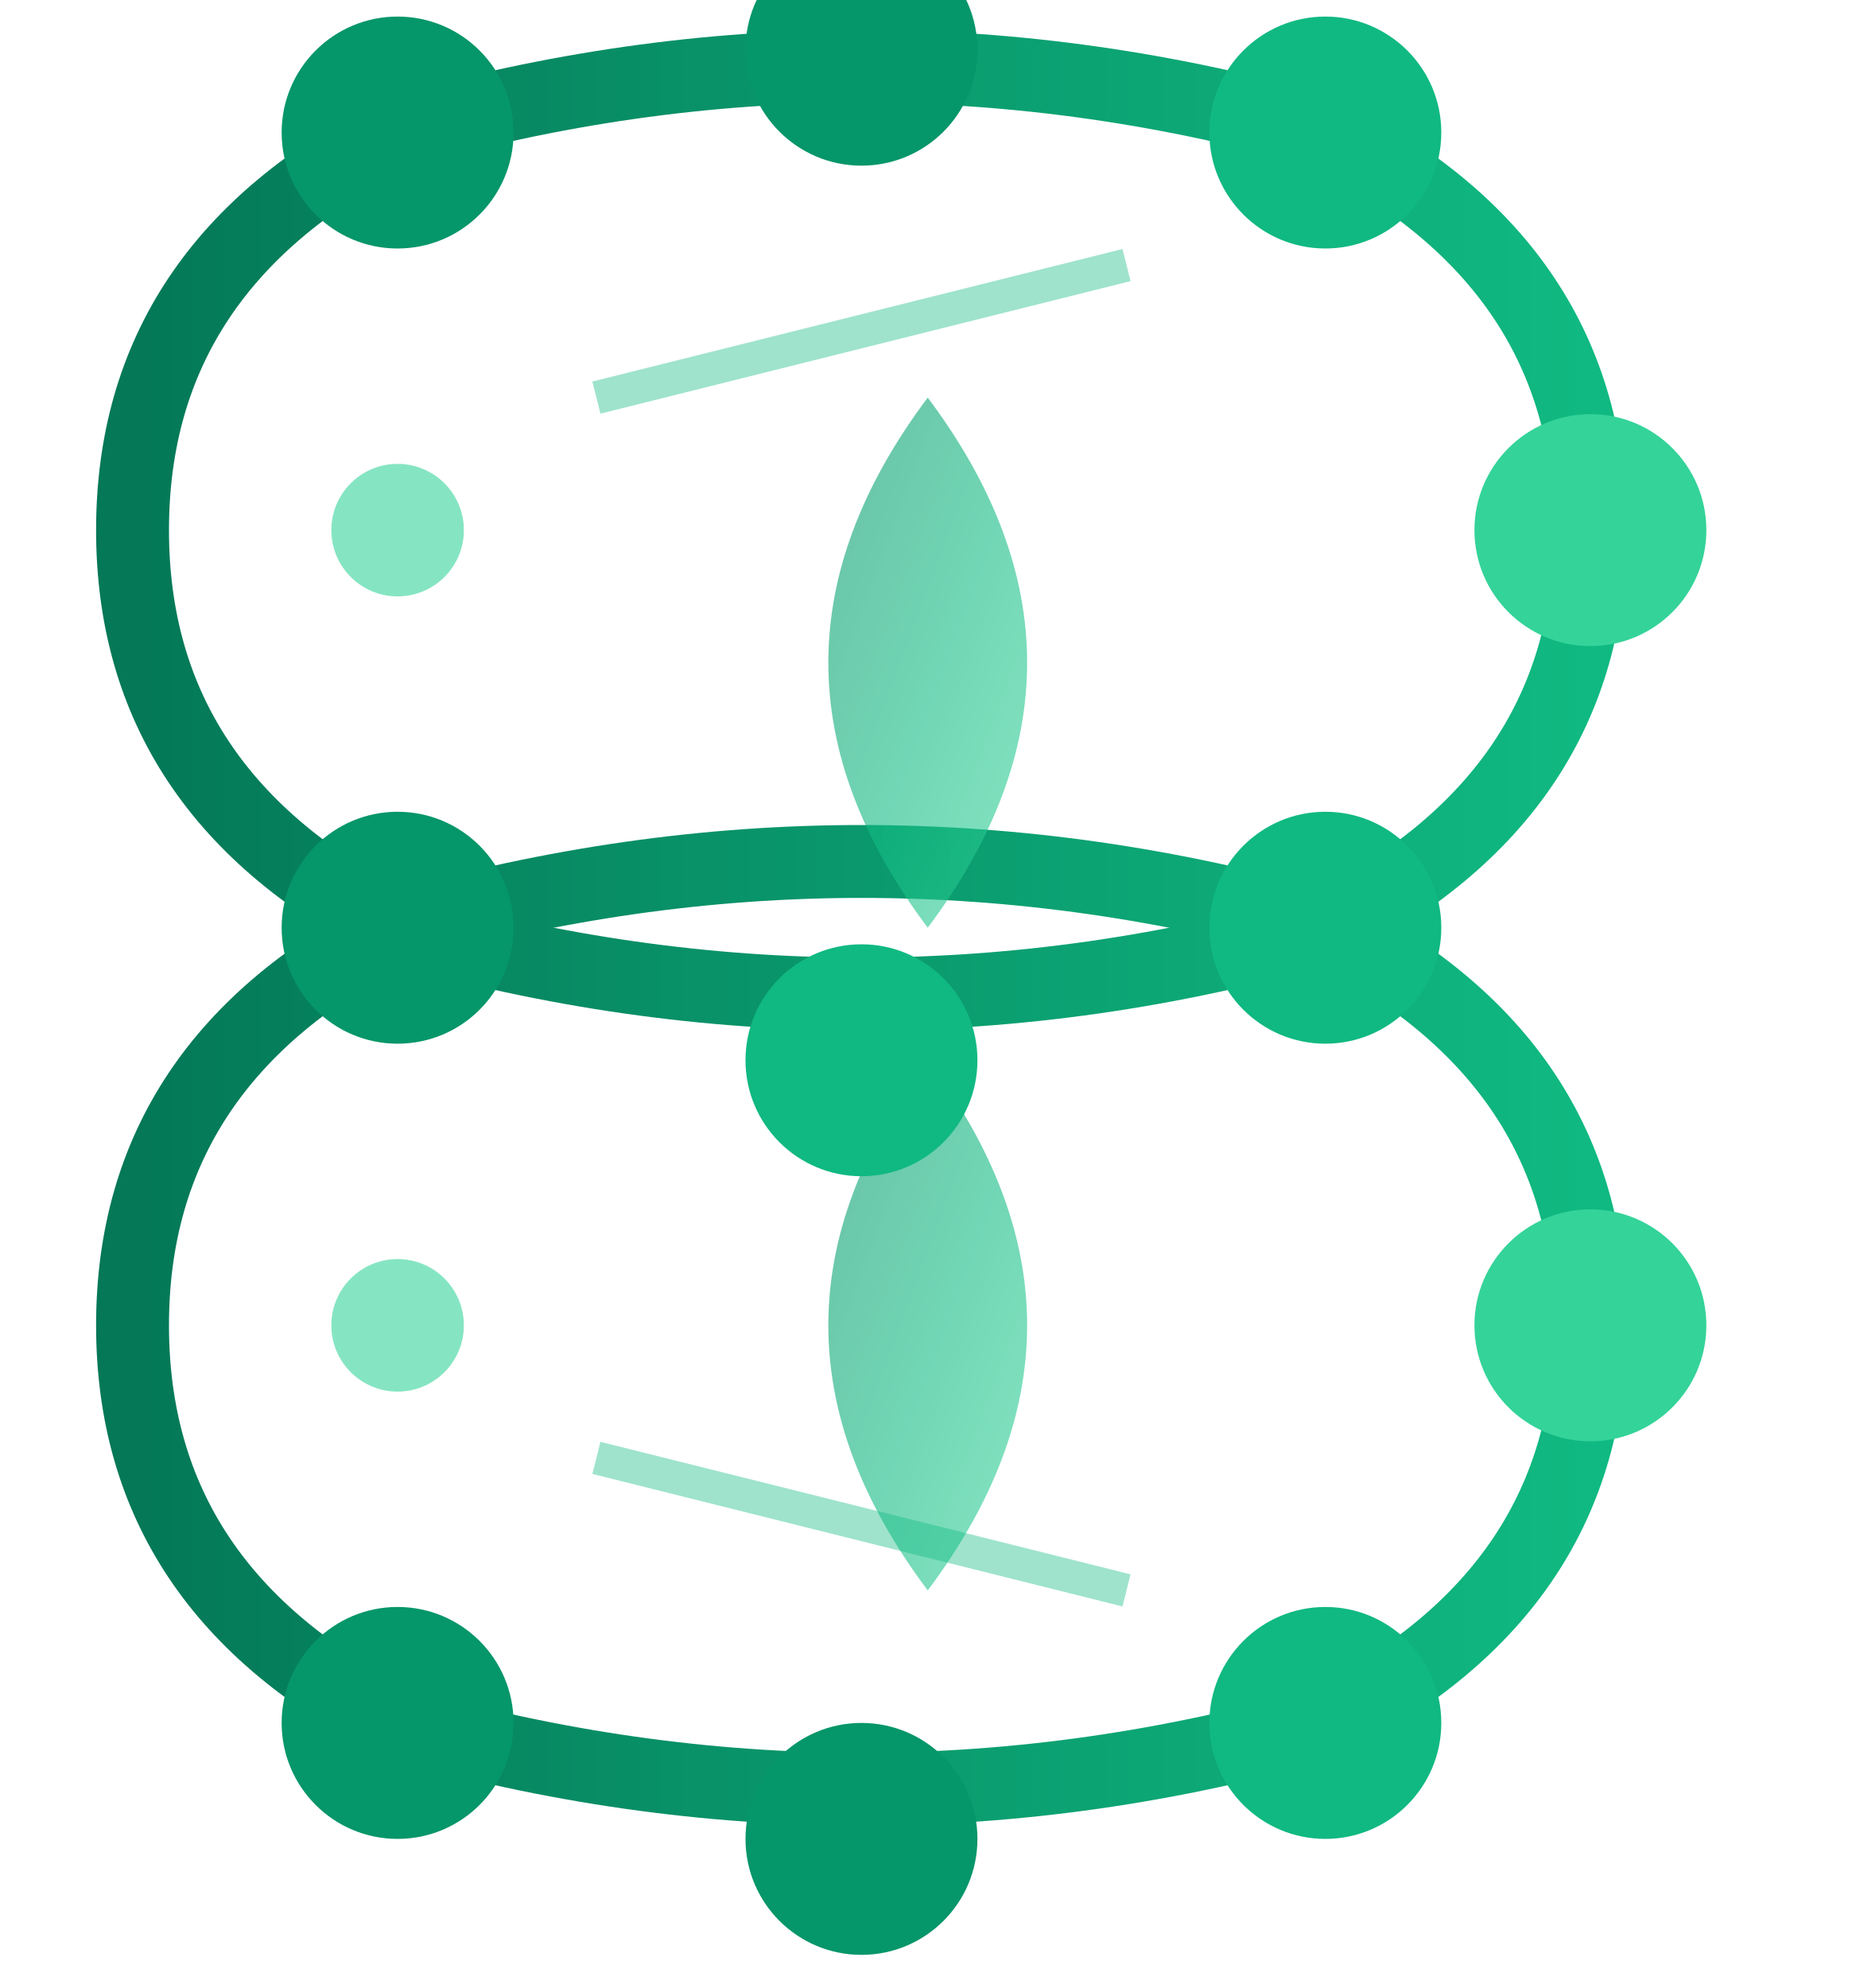
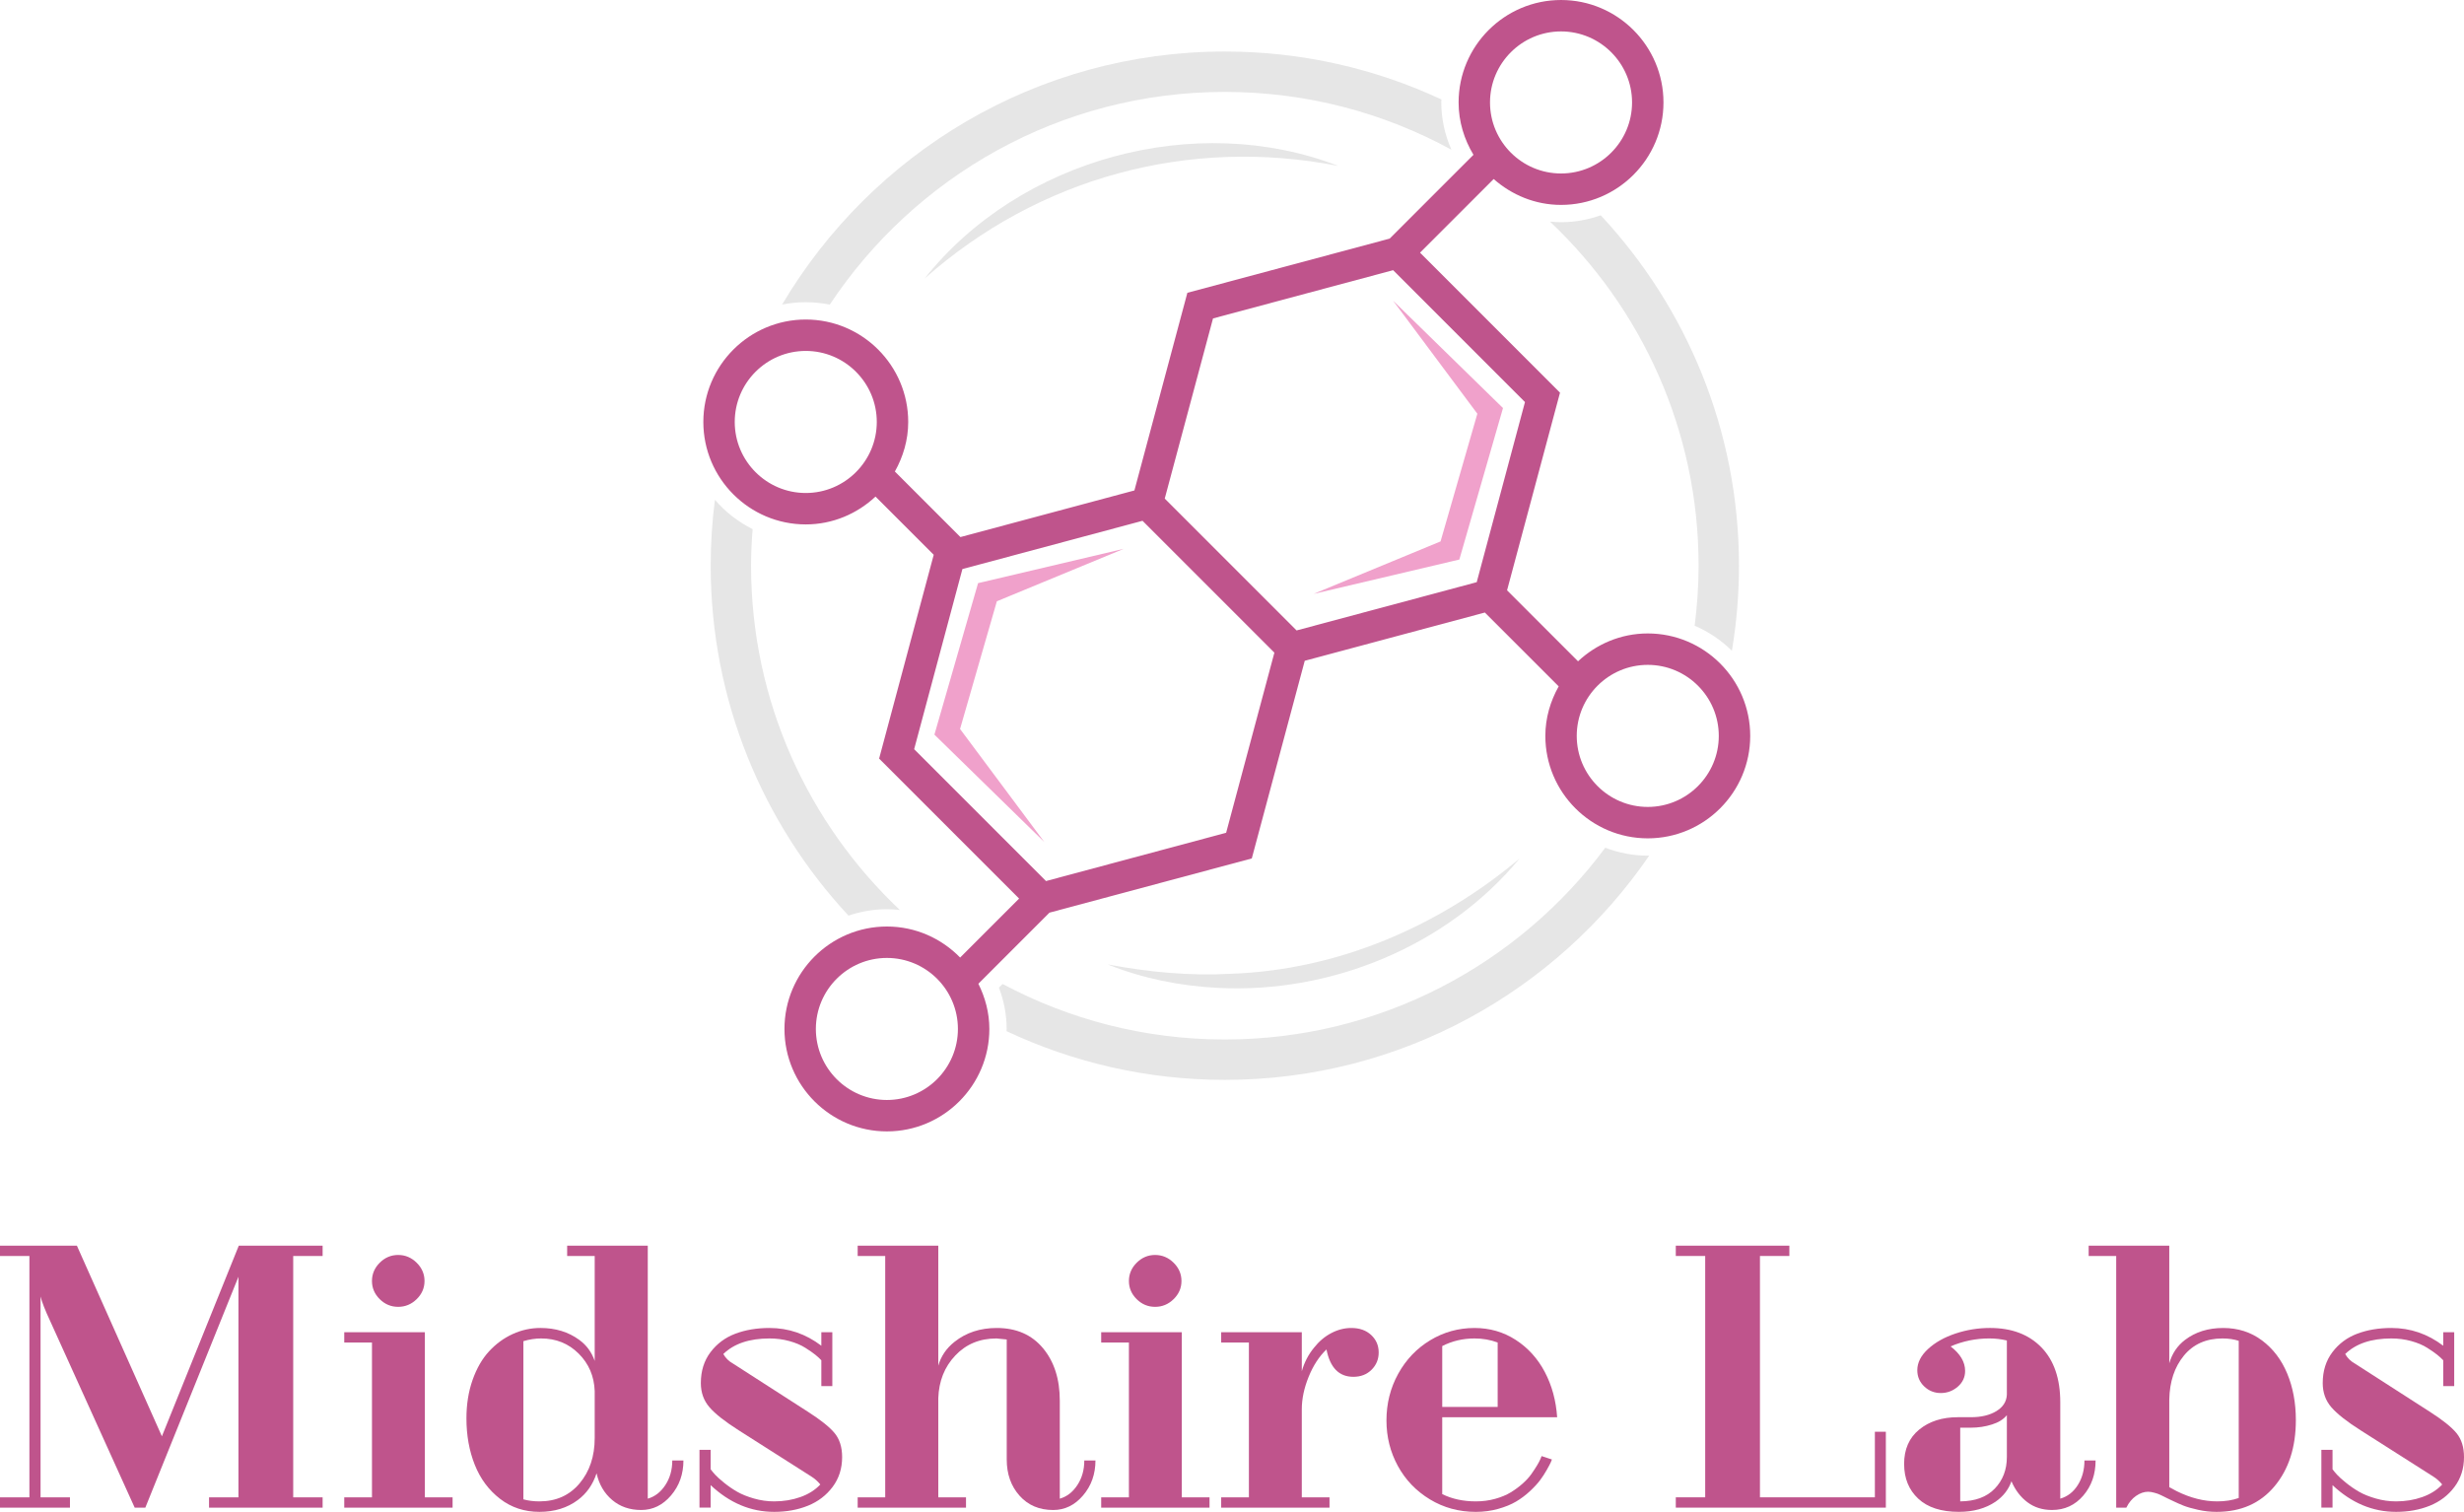
- <svg xmlns="http://www.w3.org/2000/svg" width="56" height="60" viewBox="0 0 56 60" fill="none" aria-label="Regen Peptides">
+ <svg xmlns="http://www.w3.org/2000/svg" id="Layer_2" viewBox="0 0 427.148 262.073">
  <defs>
-     <linearGradient id="rgGrad" x1="0%" y1="0%" x2="100%" y2="100%">
-       <stop offset="0%" stop-color="#059669" />
-       <stop offset="50%" stop-color="#10B981" />
-       <stop offset="100%" stop-color="#34D399" />
-     </linearGradient>
-     <linearGradient id="rgGrad2" x1="0%" y1="0%" x2="100%" y2="0%">
-       <stop offset="0%" stop-color="#047857" />
-       <stop offset="100%" stop-color="#10B981" />
-     </linearGradient>
+     <style>.cls-1{fill:#e6e6e6;}.cls-2{fill:#f0a1cb;}.cls-3{fill:#bf548c;}</style>
  </defs>
-   <path d="M12 4 Q26 0 40 4 Q48 8 48 16 Q48 24 40 28 Q26 32 12 28 Q4 24 4 16 Q4 8 12 4Z" stroke="url(#rgGrad2)" stroke-width="2.2" fill="none" stroke-linecap="round" />
-   <path d="M12 28 Q26 24 40 28 Q48 32 48 40 Q48 48 40 52 Q26 56 12 52 Q4 48 4 40 Q4 32 12 28Z" stroke="url(#rgGrad2)" stroke-width="2.2" fill="none" stroke-linecap="round" />
-   <path d="M28 12 Q34 20 28 28 Q22 20 28 12Z" fill="url(#rgGrad)" opacity="0.6" />
-   <path d="M28 32 Q34 40 28 48 Q22 40 28 32Z" fill="url(#rgGrad)" opacity="0.6" />
-   <circle cx="12" cy="4" r="3.5" fill="#059669" />
-   <circle cx="26" cy="1.5" r="3.5" fill="#059669" />
-   <circle cx="40" cy="4" r="3.5" fill="#10B981" />
-   <circle cx="48" cy="16" r="3.5" fill="#34D399" />
-   <circle cx="40" cy="28" r="3.5" fill="#10B981" />
-   <circle cx="26" cy="32" r="3.5" fill="#10B981" />
-   <circle cx="12" cy="28" r="3.5" fill="#059669" />
-   <circle cx="12" cy="52" r="3.5" fill="#059669" />
-   <circle cx="26" cy="55.5" r="3.5" fill="#059669" />
-   <circle cx="40" cy="52" r="3.5" fill="#10B981" />
-   <circle cx="48" cy="40" r="3.5" fill="#34D399" />
-   <circle cx="12" cy="16" r="2" fill="#34D399" opacity="0.6" />
-   <circle cx="12" cy="40" r="2" fill="#34D399" opacity="0.6" />
-   <line x1="18" y1="12" x2="34" y2="8" stroke="#10B981" stroke-width="1" opacity="0.4" />
-   <line x1="18" y1="44" x2="34" y2="48" stroke="#10B981" stroke-width="1" opacity="0.4" />
+   <g id="Homepage">
+     <g id="Header_copy">
+       <polygon class="cls-2" points="241.502 52.124 259.807 70.007 260.553 70.735 260.223 71.878 253.306 95.877 252.984 96.995 251.998 97.227 227.723 102.947 250.771 93.42 249.463 94.77 256.38 70.77 256.796 72.641 241.502 52.124 241.502 52.124" />
+       <polygon class="cls-2" points="181.036 145.957 162.731 128.074 161.986 127.345 162.315 126.203 169.232 102.203 169.554 101.086 170.54 100.854 194.815 95.134 171.767 104.661 173.075 103.311 166.158 127.311 165.742 125.44 181.036 145.957 181.036 145.957" />
+       <path class="cls-1" d="M160.296,48.271c16.476-20.761,46.995-29.072,71.712-19.508-25.91-5.063-51.939,1.997-71.712,19.508h0Z" />
+       <path class="cls-1" d="M263.399,148.847c-12.534,15.169-32.739,23.441-52.315,22.394-6.538-.329-13.025-1.642-19.037-4.055,7.154,1.336,14.289,2.017,21.452,1.608,18.374-.665,35.862-8.15,49.899-19.947h0Z" />
+       <path class="cls-3" d="M285.649,109.805c-4.68,0-8.913,1.856-12.088,4.826l-12.304-12.304,9.18-34.261-24.266-24.268,12.766-12.766c3.13,2.758,7.189,4.487,11.678,4.487,9.791,0,17.758-7.967,17.758-17.76s-7.967-17.758-17.758-17.758-17.758,7.967-17.758,17.758c0,3.329.977,6.41,2.577,9.076l-14.522,14.522-35.075,9.398-9.181,34.263-30.161,8.081-11.364-11.364c1.428-2.557,2.313-5.458,2.313-8.59,0-9.791-7.967-17.758-17.758-17.758s-17.758,7.967-17.758,17.758,7.967,17.76,17.758,17.76c4.68,0,8.913-1.856,12.088-4.826l10.092,10.092-9.465,35.325,24.267,24.268-10.223,10.224c-3.227-3.31-7.718-5.381-12.694-5.381-9.793,0-17.76,7.967-17.76,17.758s7.967,17.758,17.76,17.758,17.758-7.967,17.758-17.758c0-2.826-.724-5.462-1.904-7.836l12.323-12.324,35.077-9.4,9.18-34.261,31.225-8.366,12.797,12.797c-1.428,2.557-2.313,5.459-2.313,8.59,0,9.791,7.967,17.758,17.758,17.758s17.758-7.967,17.758-17.758-7.967-17.76-17.758-17.76ZM270.614,5.446c6.788,0,12.312,5.524,12.312,12.312s-5.524,12.314-12.312,12.314-12.312-5.524-12.312-12.314,5.524-12.312,12.312-12.312ZM139.683,85.458c-6.788,0-12.312-5.524-12.312-12.314s5.524-12.312,12.312-12.312,12.312,5.524,12.312,12.312-5.524,12.314-12.312,12.314ZM153.748,190.677c-6.79,0-12.314-5.524-12.314-12.312s5.524-12.312,12.314-12.312,12.312,5.524,12.312,12.312-5.524,12.312-12.312,12.312ZM212.556,144.359l-31.226,8.368-22.857-22.859,8.366-31.225,31.225-8.366,11.429,11.428,11.429,11.429-8.366,31.224ZM255.997,100.918l-31.225,8.366-11.429-11.428-11.429-11.429,8.368-31.226,31.225-8.366,22.857,22.859-8.366,31.225ZM285.649,139.877c-6.788,0-12.312-5.524-12.312-12.312s5.524-12.314,12.312-12.314,12.312,5.524,12.312,12.314-5.524,12.312-12.312,12.312Z" />
+       <path class="cls-1" d="M139.683,52.386c1.425,0,2.816.145,4.161.42,14.718-22.199,39.917-36.873,68.488-36.873,14.22,0,27.604,3.636,39.28,10.022-1.151-2.617-1.757-5.406-1.757-8.196,0-.175.022-.344.026-.518-11.418-5.326-24.141-8.308-37.549-8.308-32.632,0-61.219,17.631-76.749,43.863,1.326-.267,2.696-.411,4.1-.411Z" />
+       <path class="cls-1" d="M130.203,98.062c0-2.136.108-4.246.269-6.341-2.509-1.249-4.731-2.982-6.538-5.089-.481,3.743-.731,7.558-.731,11.43,0,23.411,9.077,44.738,23.891,60.659,2.092-.711,4.325-1.113,6.654-1.113.759,0,1.508.056,2.252.136-15.866-14.984-25.797-36.188-25.797-59.681Z" />
+       <path class="cls-1" d="M278.282,146.948c-14.98,20.156-38.963,33.243-65.949,33.243-13.916,0-27.028-3.49-38.525-9.624l-.638.638c.888,2.337,1.337,4.737,1.337,7.161,0,.128-.017.252-.019.379,11.494,5.413,24.321,8.446,37.845,8.446,30.52,0,57.502-15.422,73.574-38.88-.087.001-.17.013-.257.013-2.597,0-5.074-.5-7.368-1.375Z" />
+       <path class="cls-1" d="M277.495,37.321c-2.157.761-4.466,1.197-6.881,1.197-.64,0-1.277-.042-1.912-.103,15.844,14.982,25.759,36.171,25.759,59.646,0,3.527-.249,6.994-.682,10.405,2.423,1.035,4.608,2.52,6.455,4.346.803-4.8,1.228-9.727,1.228-14.752,0-23.451-9.108-44.811-23.967-60.74Z" />
+       <path class="cls-3" d="M0,261.341v-1.787h5.098v-41.836H0v-1.787h13.33l14.736,33.047,13.33-33.047h14.531v1.787h-5.098v41.836h5.098v1.787h-19.688v-1.787h5.098v-38.232l-16.143,40.02h-1.846l-14.648-32.344c-.86-1.835-1.417-3.252-1.67-4.248v34.805h5.098v1.787H0Z" />
+       <path class="cls-3" d="M59.678,261.341v-1.787h4.805v-26.836h-4.805v-1.787h13.975v28.623h4.805v1.787h-18.779ZM72.231,225.203c-.908.89-1.978,1.333-3.208,1.333s-2.295-.443-3.193-1.333c-.898-.889-1.348-1.938-1.348-3.149s.449-2.266,1.348-3.164c.898-.897,1.963-1.348,3.193-1.348s2.3.45,3.208,1.348c.908.898,1.362,1.953,1.362,3.164s-.454,2.261-1.362,3.149Z" />
+       <path class="cls-3" d="M93.516,262.073c-2.598,0-4.874-.751-6.826-2.256-1.953-1.504-3.413-3.467-4.38-5.889-.967-2.421-1.45-5.107-1.45-8.057,0-2.441.356-4.668,1.069-6.68.713-2.011,1.665-3.662,2.856-4.951,1.191-1.289,2.553-2.285,4.087-2.988,1.533-.703,3.139-1.055,4.819-1.055,2.597,0,4.834.685,6.709,2.051,1.27.919,2.168,2.139,2.695,3.662v-18.193h-4.775v-1.787h13.975v43.857c1.23-.352,2.246-1.138,3.047-2.358.801-1.22,1.201-2.641,1.201-4.263h1.934c0,2.363-.718,4.385-2.153,6.064-1.436,1.681-3.16,2.52-5.171,2.52-1.992,0-3.672-.581-5.039-1.743-1.367-1.161-2.266-2.699-2.695-4.614-.645,1.953-1.729,3.497-3.252,4.629-1.836,1.367-4.053,2.051-6.65,2.051ZM90.732,259.905c.839.234,1.768.352,2.783.352,2.89,0,5.21-1.04,6.958-3.12,1.748-2.08,2.622-4.702,2.622-7.866v-8.145c-.098-2.578-1.025-4.741-2.783-6.489-1.758-1.747-3.926-2.622-6.504-2.622-1.016,0-2.041.157-3.076.469v27.422Z" />
+       <path class="cls-3" d="M121.26,261.341v-10.02h1.934v3.369c.215.293.483.615.806.967s.839.816,1.553,1.392c.713.576,1.46,1.089,2.241,1.538.781.45,1.748.84,2.9,1.172,1.152.333,2.324.498,3.516.498,1.621,0,3.135-.249,4.541-.747s2.559-1.226,3.457-2.183c-.469-.566-.986-1.025-1.553-1.377l-12.568-7.998c-2.402-1.523-4.102-2.86-5.098-4.014-.996-1.152-1.494-2.549-1.494-4.189,0-2.09.557-3.871,1.67-5.347,1.113-1.475,2.549-2.544,4.307-3.208,1.758-.663,3.73-.996,5.918-.996,3.3,0,6.299,1.025,8.994,3.076v-2.344h1.904v9.346h-1.904v-4.482c-.293-.312-.64-.63-1.04-.952-.4-.322-.977-.722-1.729-1.201-.752-.479-1.675-.868-2.769-1.172-1.094-.303-2.246-.454-3.457-.454-3.477,0-6.143.898-7.998,2.695.391.703.957,1.26,1.699,1.67l12.891,8.291c2.266,1.446,3.833,2.695,4.702,3.75.869,1.055,1.304,2.442,1.304,4.16,0,1.974-.547,3.691-1.641,5.156-1.094,1.465-2.52,2.554-4.277,3.267s-3.711,1.069-5.859,1.069c-4.062,0-7.734-1.542-11.016-4.629v3.896h-1.934Z" />
+       <path class="cls-3" d="M148.682,261.341v-1.787h4.775v-41.836h-4.775v-1.787h13.975v20.801c.469-1.641,1.406-3.018,2.812-4.131,2.011-1.601,4.453-2.402,7.324-2.402,3.398,0,6.069,1.168,8.013,3.501,1.943,2.334,2.915,5.366,2.915,9.097v16.992c1.23-.352,2.246-1.138,3.047-2.358.801-1.22,1.201-2.641,1.201-4.263h1.934c0,2.363-.718,4.385-2.153,6.064-1.436,1.681-3.16,2.52-5.171,2.52-2.422,0-4.37-.83-5.845-2.49-1.475-1.659-2.212-3.75-2.212-6.27v-20.801c-1.172-.117-1.768-.176-1.787-.176-2.891,0-5.269.986-7.134,2.959-1.865,1.974-2.847,4.443-2.944,7.412v17.168h4.805v1.787h-18.779Z" />
+       <path class="cls-3" d="M190.898,261.341v-1.787h4.805v-26.836h-4.805v-1.787h13.975v28.623h4.805v1.787h-18.779ZM203.452,225.203c-.908.89-1.978,1.333-3.208,1.333s-2.295-.443-3.193-1.333c-.898-.889-1.348-1.938-1.348-3.149s.449-2.266,1.348-3.164c.898-.897,1.963-1.348,3.193-1.348s2.3.45,3.208,1.348c.908.898,1.362,1.953,1.362,3.164s-.454,2.261-1.362,3.149Z" />
+       <path class="cls-3" d="M211.699,261.341v-1.787h4.805v-26.836h-4.805v-1.787h13.975v6.768c.429-1.523,1.132-2.881,2.109-4.072.859-1.094,1.855-1.938,2.988-2.534,1.132-.596,2.295-.894,3.486-.894,1.425,0,2.573.406,3.442,1.216.869.811,1.304,1.821,1.304,3.032,0,1.172-.41,2.168-1.23,2.988s-1.875,1.23-3.164,1.23c-2.48,0-4.033-1.582-4.658-4.746-1.27,1.212-2.3,2.794-3.091,4.746-.791,1.953-1.187,3.828-1.187,5.625v15.264h4.805v1.787h-18.779Z" />
+       <path class="cls-3" d="M250.02,258.997c1.699.84,3.643,1.26,5.83,1.26,1.172,0,2.285-.146,3.34-.439s1.958-.669,2.71-1.128c.751-.458,1.44-.967,2.065-1.523.625-.557,1.132-1.113,1.523-1.67.391-.557.722-1.064.996-1.523.273-.458.469-.835.586-1.128l.176-.439,1.787.586c-.04.117-.107.289-.205.513-.098.225-.322.649-.674,1.274-.352.626-.743,1.227-1.172,1.802-.43.576-1.016,1.212-1.758,1.904-.743.693-1.543,1.294-2.402,1.802-.86.509-1.9.934-3.12,1.274-1.221.342-2.505.513-3.853.513-2.93,0-5.586-.723-7.969-2.168-2.383-1.445-4.233-3.373-5.552-5.786-1.318-2.412-1.978-5.043-1.978-7.896,0-2.93.678-5.625,2.036-8.086,1.357-2.461,3.208-4.398,5.552-5.815,2.344-1.416,4.902-2.124,7.676-2.124,2.637,0,5.02.688,7.148,2.065,2.128,1.377,3.809,3.233,5.039,5.566,1.23,2.334,1.943,4.947,2.139,7.837h-19.922v13.33ZM250.02,243.88h9.609v-11.162c-1.25-.469-2.588-.703-4.014-.703-2.012,0-3.877.439-5.596,1.318v10.547Z" />
+       <path class="cls-3" d="M290.508,261.341v-1.787h5.098v-41.836h-5.098v-1.787h19.688v1.787h-5.098v41.836h19.922v-11.367h1.904v13.154h-36.416Z" />
+       <path class="cls-3" d="M330.088,253.782c0-2.559.874-4.551,2.622-5.977,1.748-1.425,3.979-2.139,6.694-2.139h2.256c1.797,0,3.271-.352,4.424-1.055,1.152-.703,1.758-1.65,1.816-2.842v-9.404c-.977-.234-1.992-.352-3.047-.352-2.325,0-4.561.459-6.709,1.377,1.68,1.289,2.52,2.706,2.52,4.248,0,1.095-.425,2.007-1.274,2.739s-1.831,1.099-2.944,1.099-2.07-.381-2.871-1.143c-.801-.762-1.201-1.699-1.201-2.812,0-1.308.62-2.534,1.86-3.677,1.24-1.143,2.827-2.036,4.761-2.681s3.926-.967,5.977-.967c3.769,0,6.743,1.124,8.921,3.369,2.178,2.246,3.267,5.42,3.267,9.521v16.699c1.27-.37,2.285-1.161,3.047-2.373.762-1.211,1.143-2.626,1.143-4.248h1.934c0,2.402-.713,4.435-2.139,6.094-1.426,1.66-3.233,2.49-5.42,2.49-1.641,0-3.057-.443-4.248-1.333-1.191-.889-2.12-2.104-2.783-3.647-.488,1.426-1.406,2.607-2.754,3.545-1.739,1.172-3.857,1.758-6.357,1.758-3.066,0-5.416-.762-7.046-2.285-1.631-1.523-2.446-3.525-2.446-6.006ZM339.814,260.257c2.597-.019,4.595-.757,5.991-2.212,1.396-1.454,2.095-3.276,2.095-5.464v-7.266c-.586.723-1.446,1.26-2.578,1.611-1.153.371-2.373.557-3.662.557h-1.846v12.773Z" />
+       <path class="cls-3" d="M366.855,261.341v-43.623h-4.775v-1.787h13.975v20.391c.488-1.699,1.406-3.057,2.754-4.072,1.797-1.366,3.994-2.051,6.592-2.051,2.559,0,4.8.718,6.724,2.153,1.923,1.436,3.384,3.354,4.38,5.757s1.494,5.088,1.494,8.057c0,4.707-1.235,8.536-3.706,11.484-2.471,2.949-5.815,4.424-10.034,4.424-1.074,0-2.139-.117-3.193-.352s-1.895-.473-2.52-.718c-.625-.244-1.358-.571-2.197-.981-.098-.039-.293-.132-.586-.278l-.615-.308c-.117-.059-.298-.146-.542-.264-.245-.117-.439-.2-.586-.249-.146-.048-.327-.103-.542-.161-.215-.059-.406-.103-.571-.132-.166-.029-.337-.044-.513-.044-.703,0-1.402.239-2.095.718-.693.479-1.255,1.157-1.685,2.036h-1.758ZM376.055,257.796c.625.352,1.044.576,1.26.674,2.383,1.191,4.736,1.787,7.061,1.787,1.387,0,2.626-.194,3.721-.586v-27.246c-.84-.273-1.777-.41-2.812-.41-2.832,0-5.064.992-6.694,2.974-1.631,1.982-2.476,4.526-2.534,7.632v15.176Z" />
+       <path class="cls-3" d="M402.422,261.341v-10.02h1.934v3.369c.215.293.483.615.806.967s.839.816,1.553,1.392c.713.576,1.46,1.089,2.241,1.538.781.45,1.748.84,2.9,1.172,1.152.333,2.324.498,3.516.498,1.621,0,3.135-.249,4.541-.747s2.559-1.226,3.457-2.183c-.469-.566-.986-1.025-1.553-1.377l-12.568-7.998c-2.402-1.523-4.102-2.86-5.098-4.014-.996-1.152-1.494-2.549-1.494-4.189,0-2.09.557-3.871,1.67-5.347,1.113-1.475,2.549-2.544,4.307-3.208,1.758-.663,3.73-.996,5.918-.996,3.3,0,6.299,1.025,8.994,3.076v-2.344h1.904v9.346h-1.904v-4.482c-.293-.312-.64-.63-1.04-.952-.4-.322-.977-.722-1.729-1.201-.752-.479-1.675-.868-2.769-1.172-1.094-.303-2.246-.454-3.457-.454-3.477,0-6.143.898-7.998,2.695.391.703.957,1.26,1.699,1.67l12.891,8.291c2.266,1.446,3.833,2.695,4.702,3.75.869,1.055,1.304,2.442,1.304,4.16,0,1.974-.547,3.691-1.641,5.156-1.094,1.465-2.52,2.554-4.277,3.267s-3.711,1.069-5.859,1.069c-4.062,0-7.734-1.542-11.016-4.629v3.896h-1.934Z" />
+     </g>
+   </g>
</svg>
